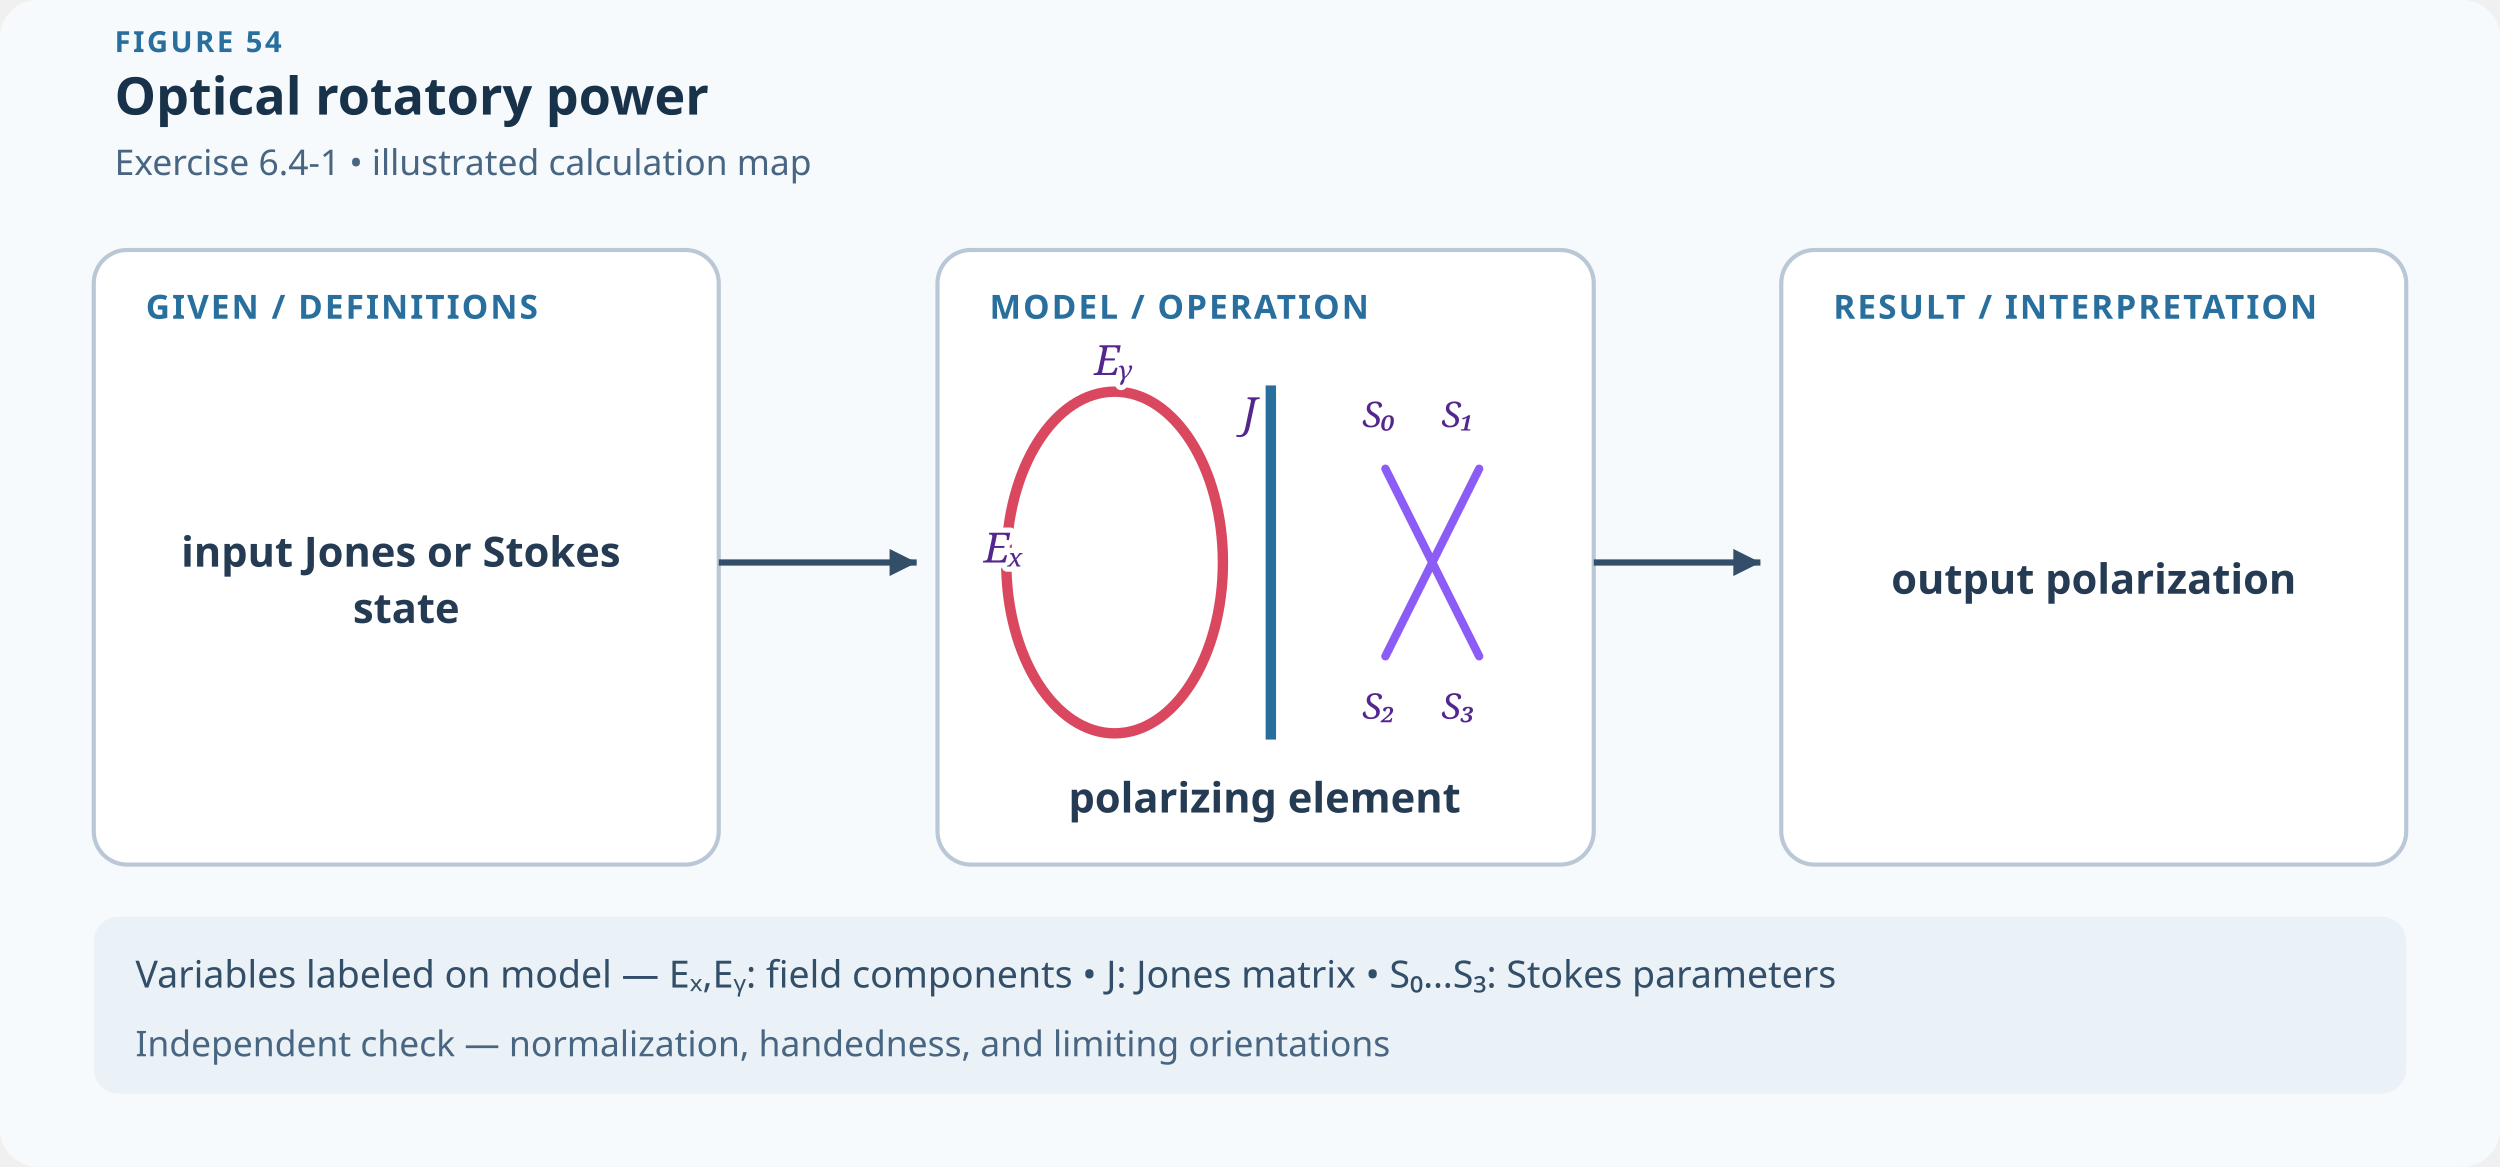
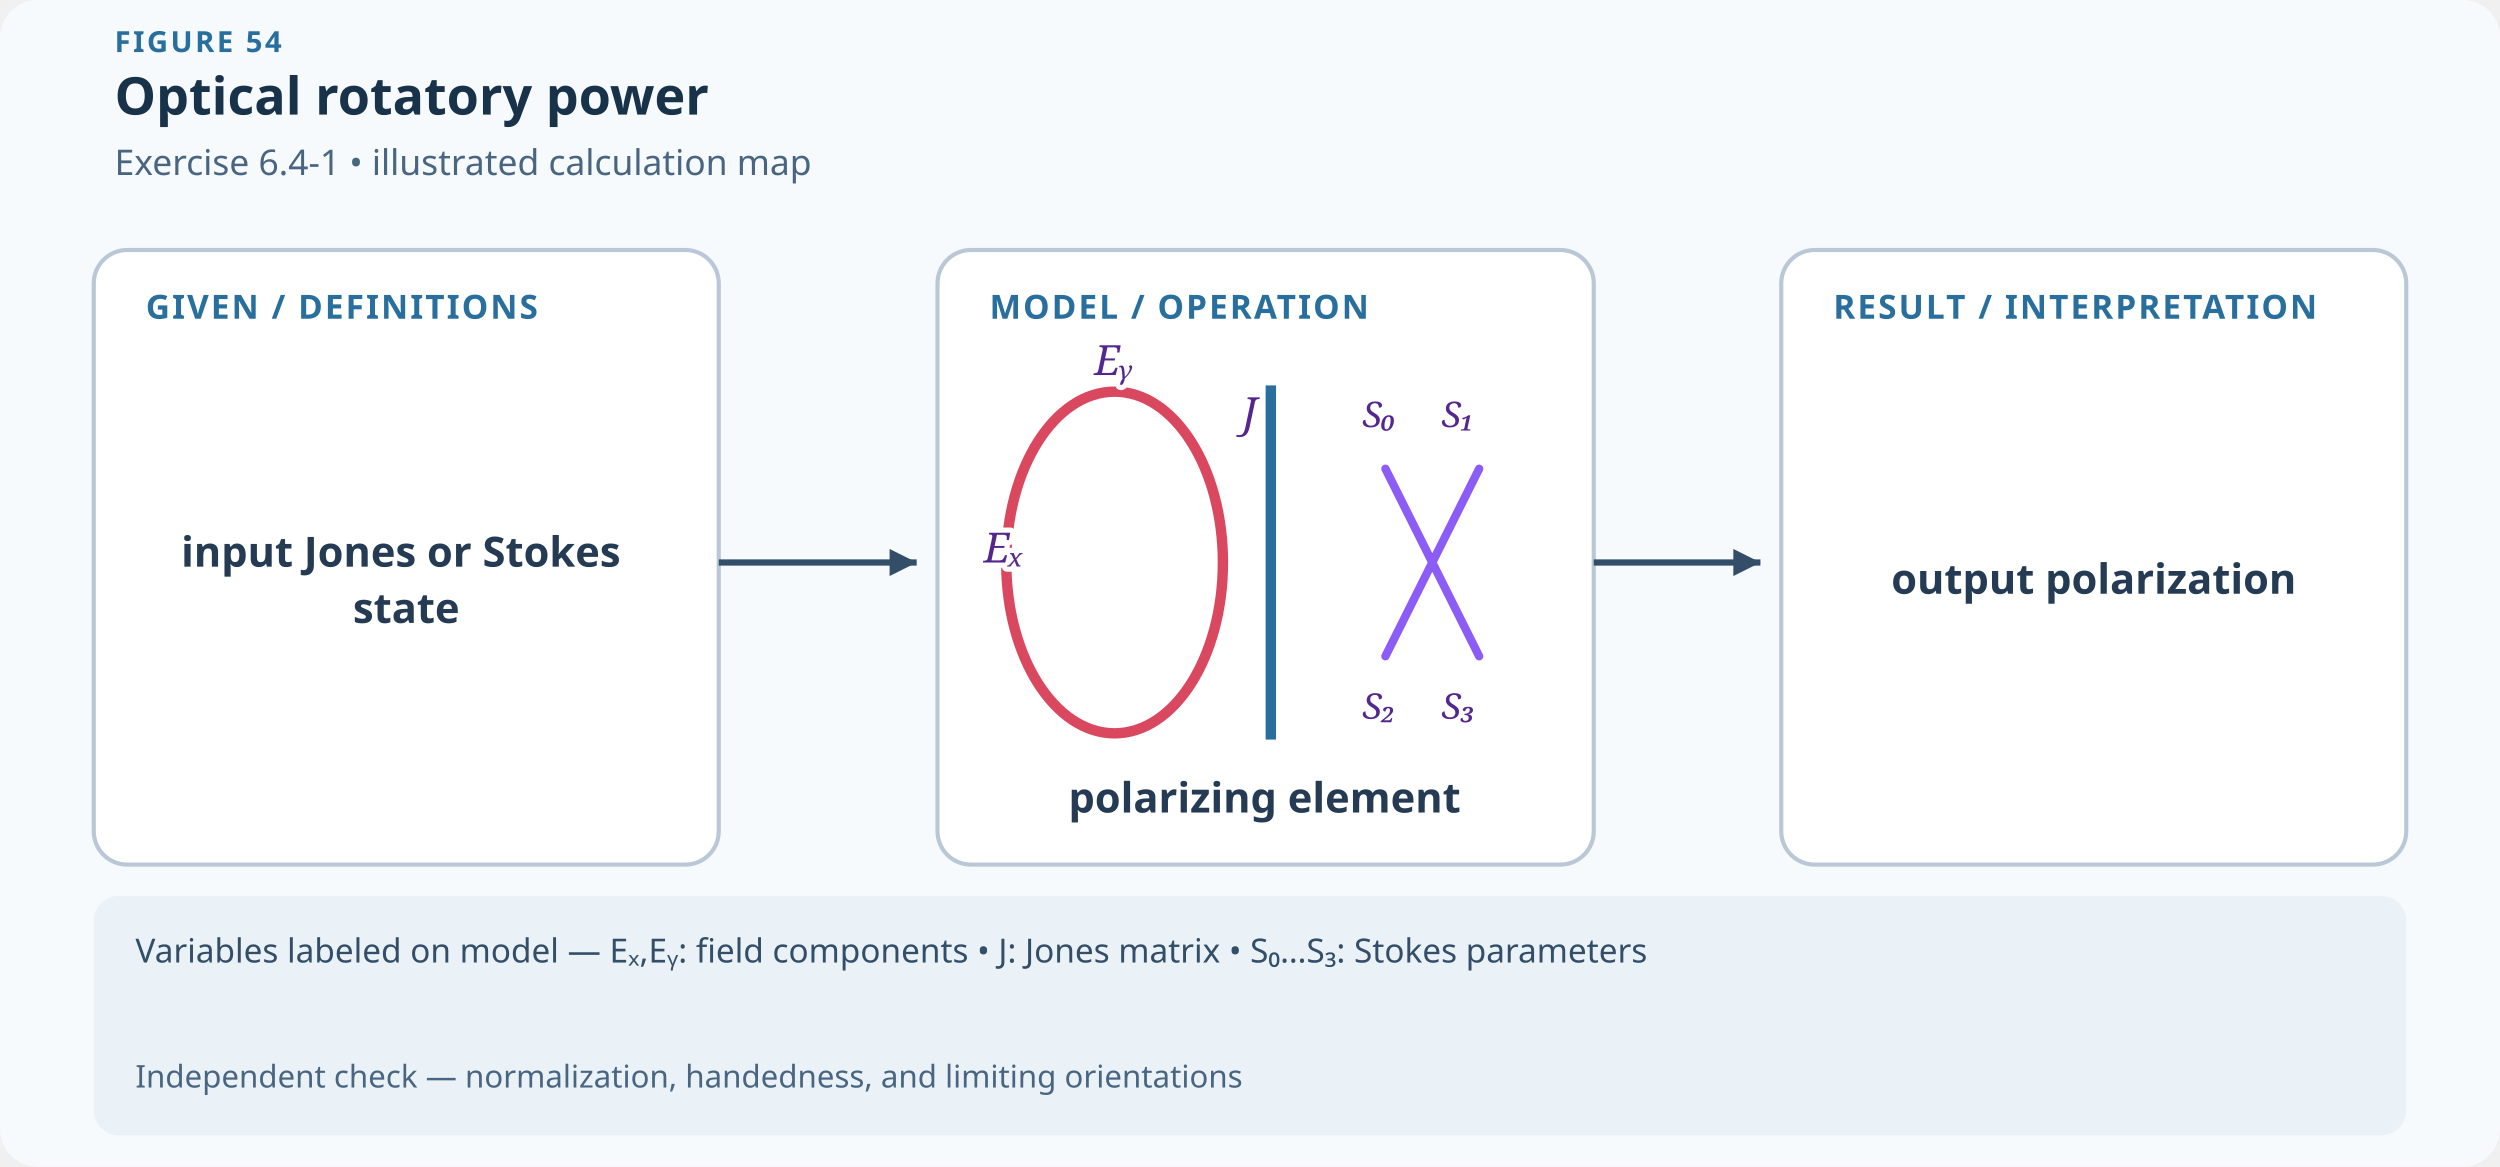
<svg xmlns="http://www.w3.org/2000/svg" width="1200" height="560" viewBox="0 0 1200 560" role="img" aria-labelledby="title desc" data-category="polarization" data-figure="54">
  <defs>
    <style>
-       .bg{fill:#f7fafc}.card{fill:#fff;stroke:#b9c7d6;stroke-width:2}.band{fill:#eaf2f8}.figureid{font:700 14px sans-serif;fill:#286f9e;letter-spacing:1.2px}.head{font:700 25px sans-serif;fill:#18324a}.sub{font:17px sans-serif;fill:#486581}.tag{font:700 16px sans-serif;fill:#286f9e;letter-spacing:1px}.label{font:700 20px sans-serif;fill:#243b53;text-anchor:middle}.legend{font:18px sans-serif;fill:#334e68}.check{font:17px sans-serif;fill:#486581}.accent{fill:none;stroke:#d9485f;stroke-width:5;stroke-linecap:round;stroke-linejoin:round}.accent2{fill:none;stroke:#8b5cf6;stroke-width:4;stroke-linecap:round;stroke-linejoin:round}.optic{fill:none;stroke:#286f9e;stroke-width:5}.thin{fill:none;stroke:#61788a;stroke-width:3}.axis{fill:none;stroke:#8295a5;stroke-width:2}.point{fill:#173f5f}.iconbox{fill:#edf7ff;stroke:#286f9e;stroke-width:3}.opticfill{fill:#286f9e}.layer1{fill:#d9ecff;stroke:#286f9e;stroke-width:2}.layer2{fill:#e7f7ee;stroke:#2b7a78;stroke-width:2}.icontext{font:italic 22px serif;fill:#6d28d9}.var{font:italic 20px serif;fill:#54278f;text-anchor:middle;paint-order:stroke;stroke:#fff;stroke-width:5px;stroke-linejoin:round}.smallvar{font-size:17px}.callout{fill:none;stroke:#54278f;stroke-width:2}.tick{fill:none;stroke:#54278f;stroke-width:2}.flow{stroke:#334e68;stroke-width:3;marker-end:url(#arrow)}
+       .bg{fill:#f7fafc}.card{fill:#fff;stroke:#b9c7d6;stroke-width:2}.band{fill:#eaf2f8}.figureid{font:700 14px sans-serif;fill:#286f9e;letter-spacing:1.2px}.head{font:700 25px sans-serif;fill:#18324a}.sub{font:17px sans-serif;fill:#486581}.tag{font:700 16px sans-serif;fill:#286f9e;letter-spacing:1px}.label{font:700 20px sans-serif;fill:#243b53;text-anchor:middle}.legend{font:16px sans-serif;fill:#334e68}.check{font:15px sans-serif;fill:#486581}.accent{fill:none;stroke:#d9485f;stroke-width:5;stroke-linecap:round;stroke-linejoin:round}.accent2{fill:none;stroke:#8b5cf6;stroke-width:4;stroke-linecap:round;stroke-linejoin:round}.optic{fill:none;stroke:#286f9e;stroke-width:5}.thin{fill:none;stroke:#61788a;stroke-width:3}.axis{fill:none;stroke:#8295a5;stroke-width:2}.point{fill:#173f5f}.iconbox{fill:#edf7ff;stroke:#286f9e;stroke-width:3}.opticfill{fill:#286f9e}.layer1{fill:#d9ecff;stroke:#286f9e;stroke-width:2}.layer2{fill:#e7f7ee;stroke:#2b7a78;stroke-width:2}.icontext{font:italic 22px serif;fill:#6d28d9}.var{font:italic 20px serif;fill:#54278f;text-anchor:middle;paint-order:stroke;stroke:#fff;stroke-width:5px;stroke-linejoin:round}.smallvar{font-size:17px}.annotation{font:14px sans-serif;fill:#486581;text-anchor:middle;paint-order:stroke;stroke:#fff;stroke-width:4px}.callout{fill:none;stroke:#54278f;stroke-width:2}.tick{fill:none;stroke:#54278f;stroke-width:2}.flow{stroke:#334e68;stroke-width:3;marker-end:url(#arrow)}
    </style>
    <marker id="arrow" markerUnits="userSpaceOnUse" markerWidth="13" markerHeight="13" refX="13" refY="6.5" orient="auto">
      <path d="M0,0 L13,6.5 L0,13 Z" fill="#334e68" />
    </marker>
  </defs>
  <rect class="bg" width="1200" height="560" rx="18" />
  <text class="figureid" x="55" y="25">FIGURE 54</text>
  <text class="head" x="55" y="55">Optical rotatory power</text>
  <text class="sub" x="55" y="84">Exercise 6.4-1 • illustrated calculation map</text>
  <rect class="card" x="45" y="120" width="300" height="295" rx="16" />
  <rect class="card" x="450" y="120" width="315" height="295" rx="16" />
  <rect class="card" x="855" y="120" width="300" height="295" rx="16" />
  <text class="tag" x="70" y="153">GIVEN / DEFINITIONS</text>
  <text class="tag" x="475" y="153">MODEL / OPERATION</text>
  <text class="tag" x="880" y="153">RESULT / INTERPRETATION</text>
  <text class="label" x="195">
    <tspan x="195" y="272">input Jones or Stokes</tspan>
    <tspan x="195" y="299">state</tspan>
  </text>
  <text class="label" x="607">
    <tspan x="607" y="390">polarizing element</tspan>
  </text>
  <text class="label" x="1005">
    <tspan x="1005" y="285">output polarization</tspan>
  </text>
  <line class="flow" x1="345" y1="270" x2="440" y2="270" />
  <line class="flow" x1="765" y1="270" x2="845" y2="270" />
  <ellipse class="accent" cx="535" cy="270" rx="52" ry="82" />
  <line class="optic" x1="610" y1="185" x2="610" y2="355" />
  <path class="accent2" d="M665 315 L710 225 M665 225 L710 315" />
  <g id="variable-labels">
    <text class="var" x="482" y="270">Eₓ</text>
    <text class="var" x="535" y="180">Eᵧ</text>
    <text class="var" x="600" y="205">J</text>
    <text class="var smallvar" x="662" y="205">S₀</text>
    <text class="var smallvar" x="700" y="205">S₁</text>
    <text class="var smallvar" x="662" y="345">S₂</text>
    <text class="var smallvar" x="700" y="345">S₃</text>
  </g>
-   <rect class="band" x="45" y="440" width="1110" height="85" rx="12" />
-   <text class="legend" x="65" y="474">Variables labeled on model — Eₓ,Eᵧ: field components • J: Jones matrix • S₀…S₃: Stokes parameters</text>
-   <text class="check" x="65" y="507">Independent check — normalization, handedness, and limiting orientations</text>
+   <rect class="band" x="45" y="430" width="1110" height="115" rx="12" />
+   <text class="legend" x="65">
+     <tspan x="65" y="462">Variables labeled on model — Eₓ,Eᵧ: field components • J: Jones matrix • S₀…S₃: Stokes parameters</tspan>
+   </text>
+   <text class="check" x="65">
+     <tspan x="65" y="522">Independent check — normalization, handedness, and limiting orientations</tspan>
+   </text>
</svg>
